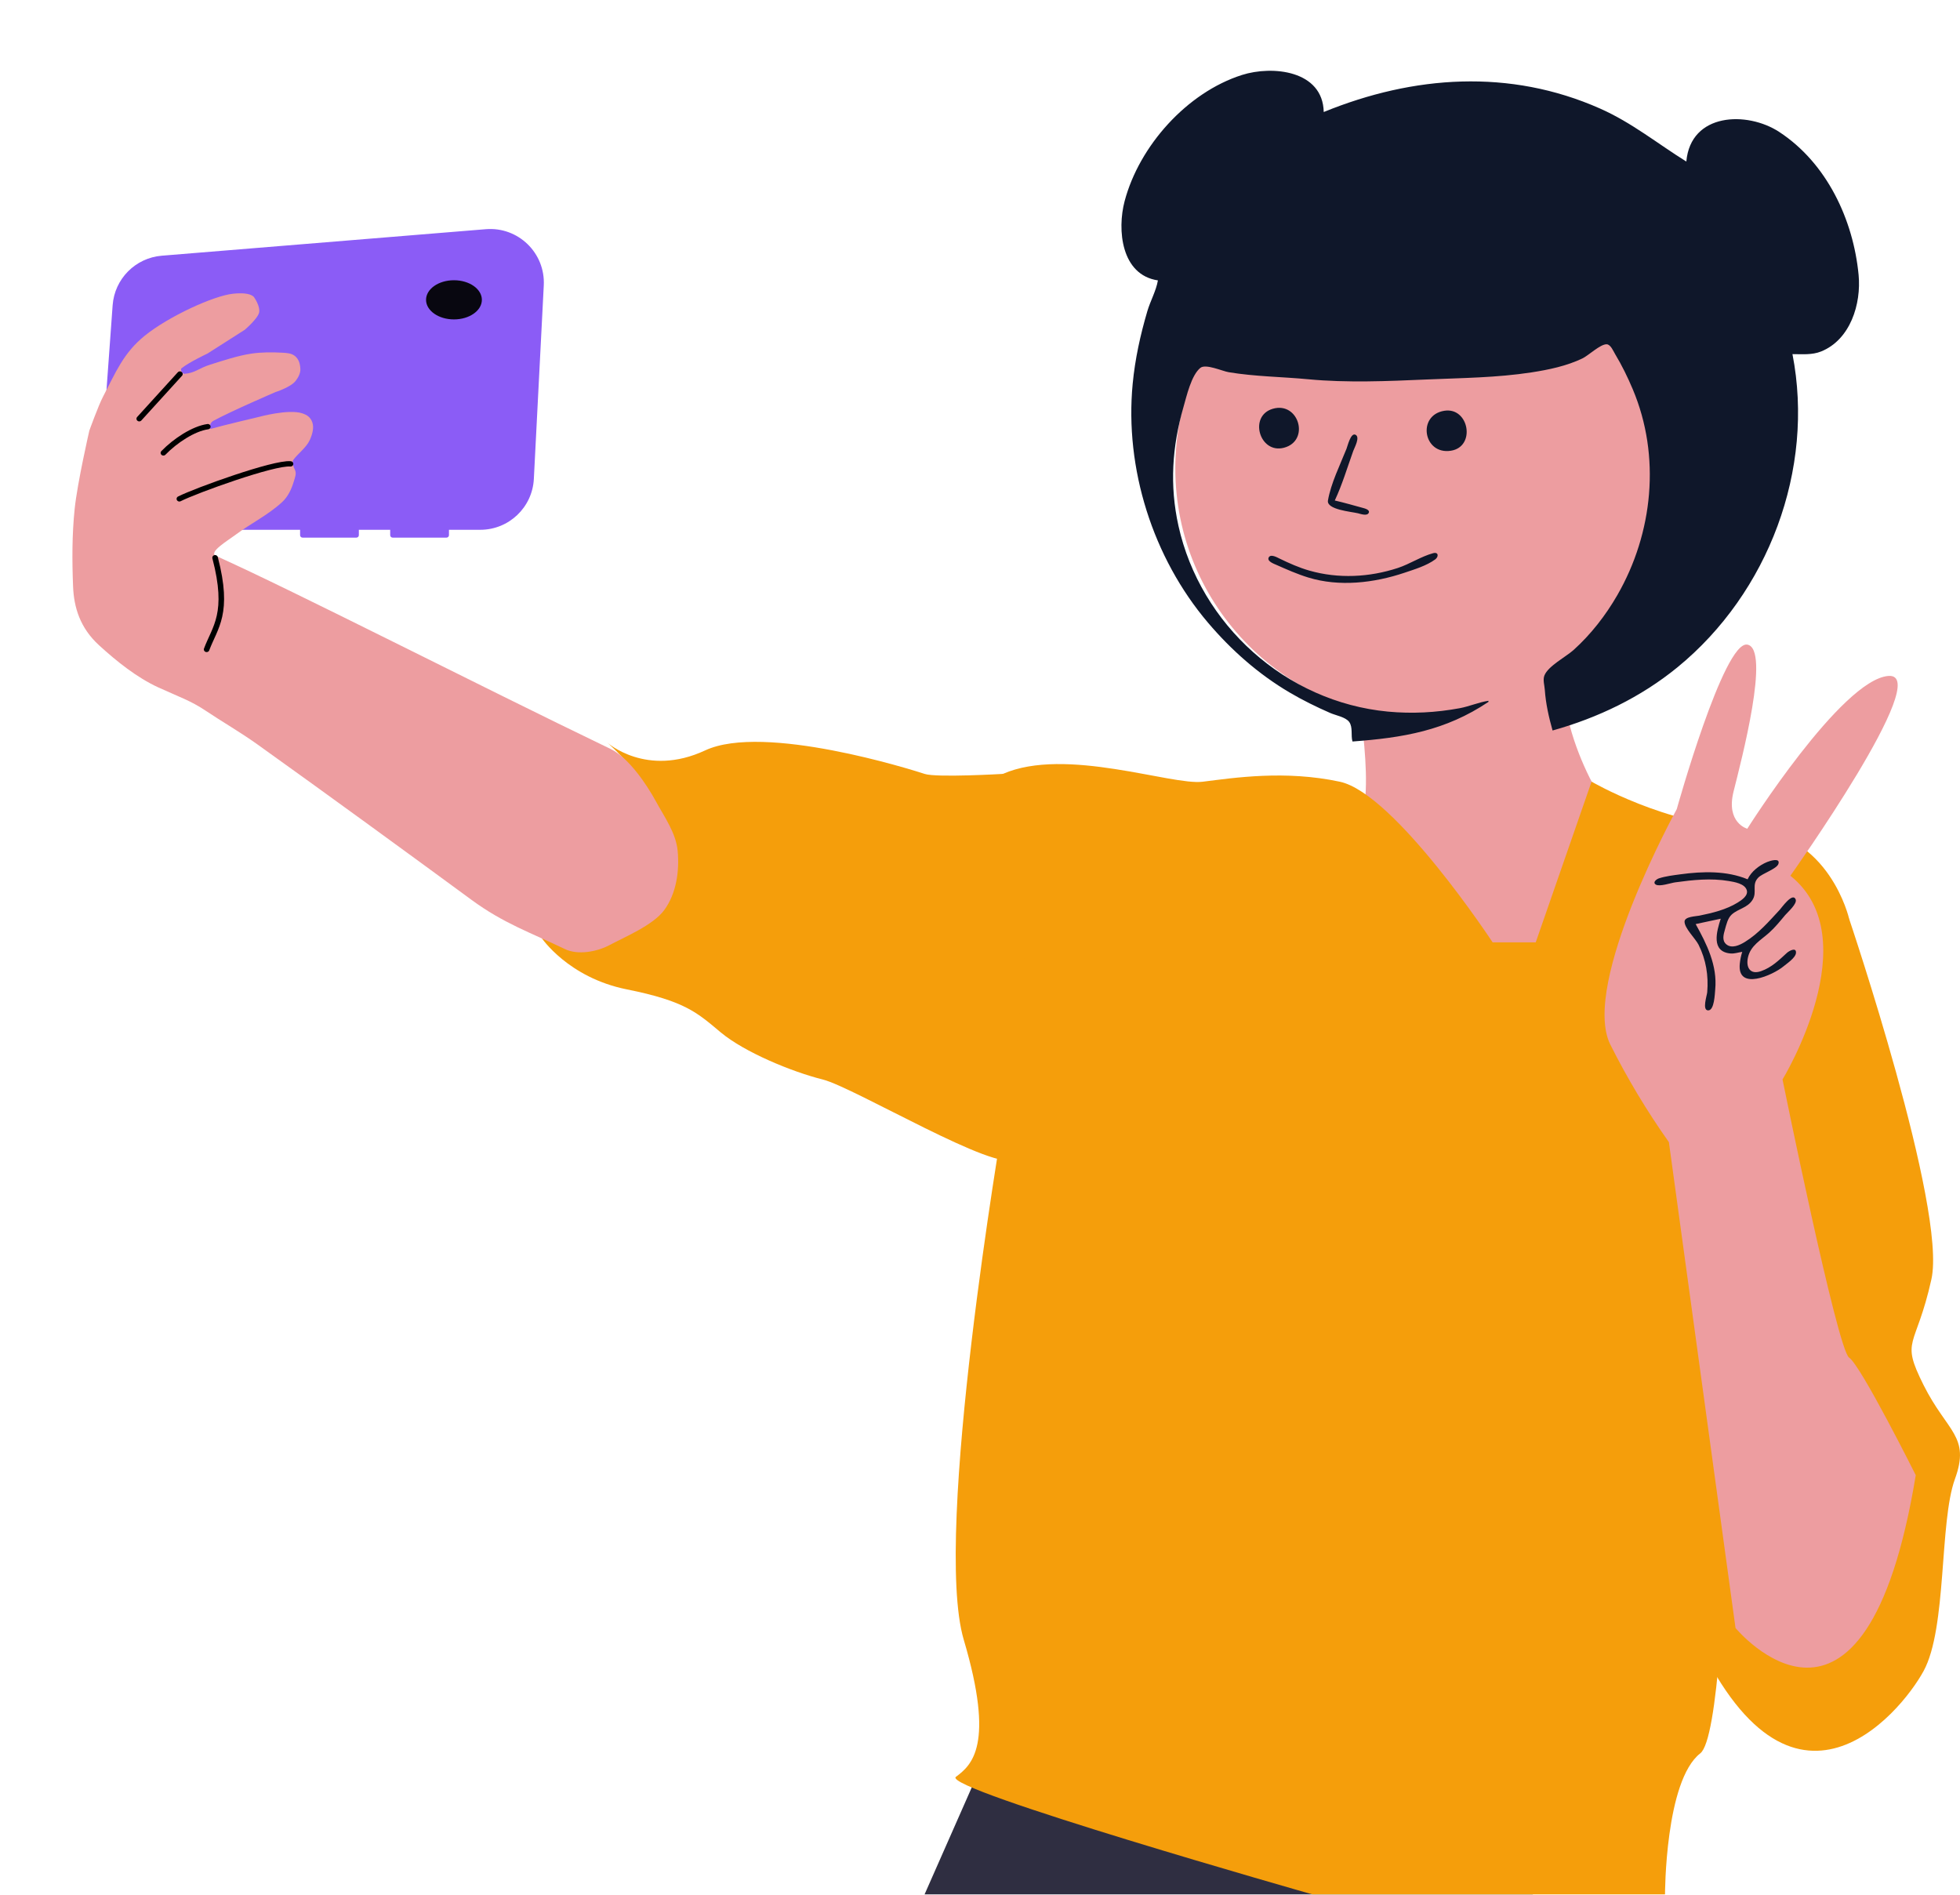
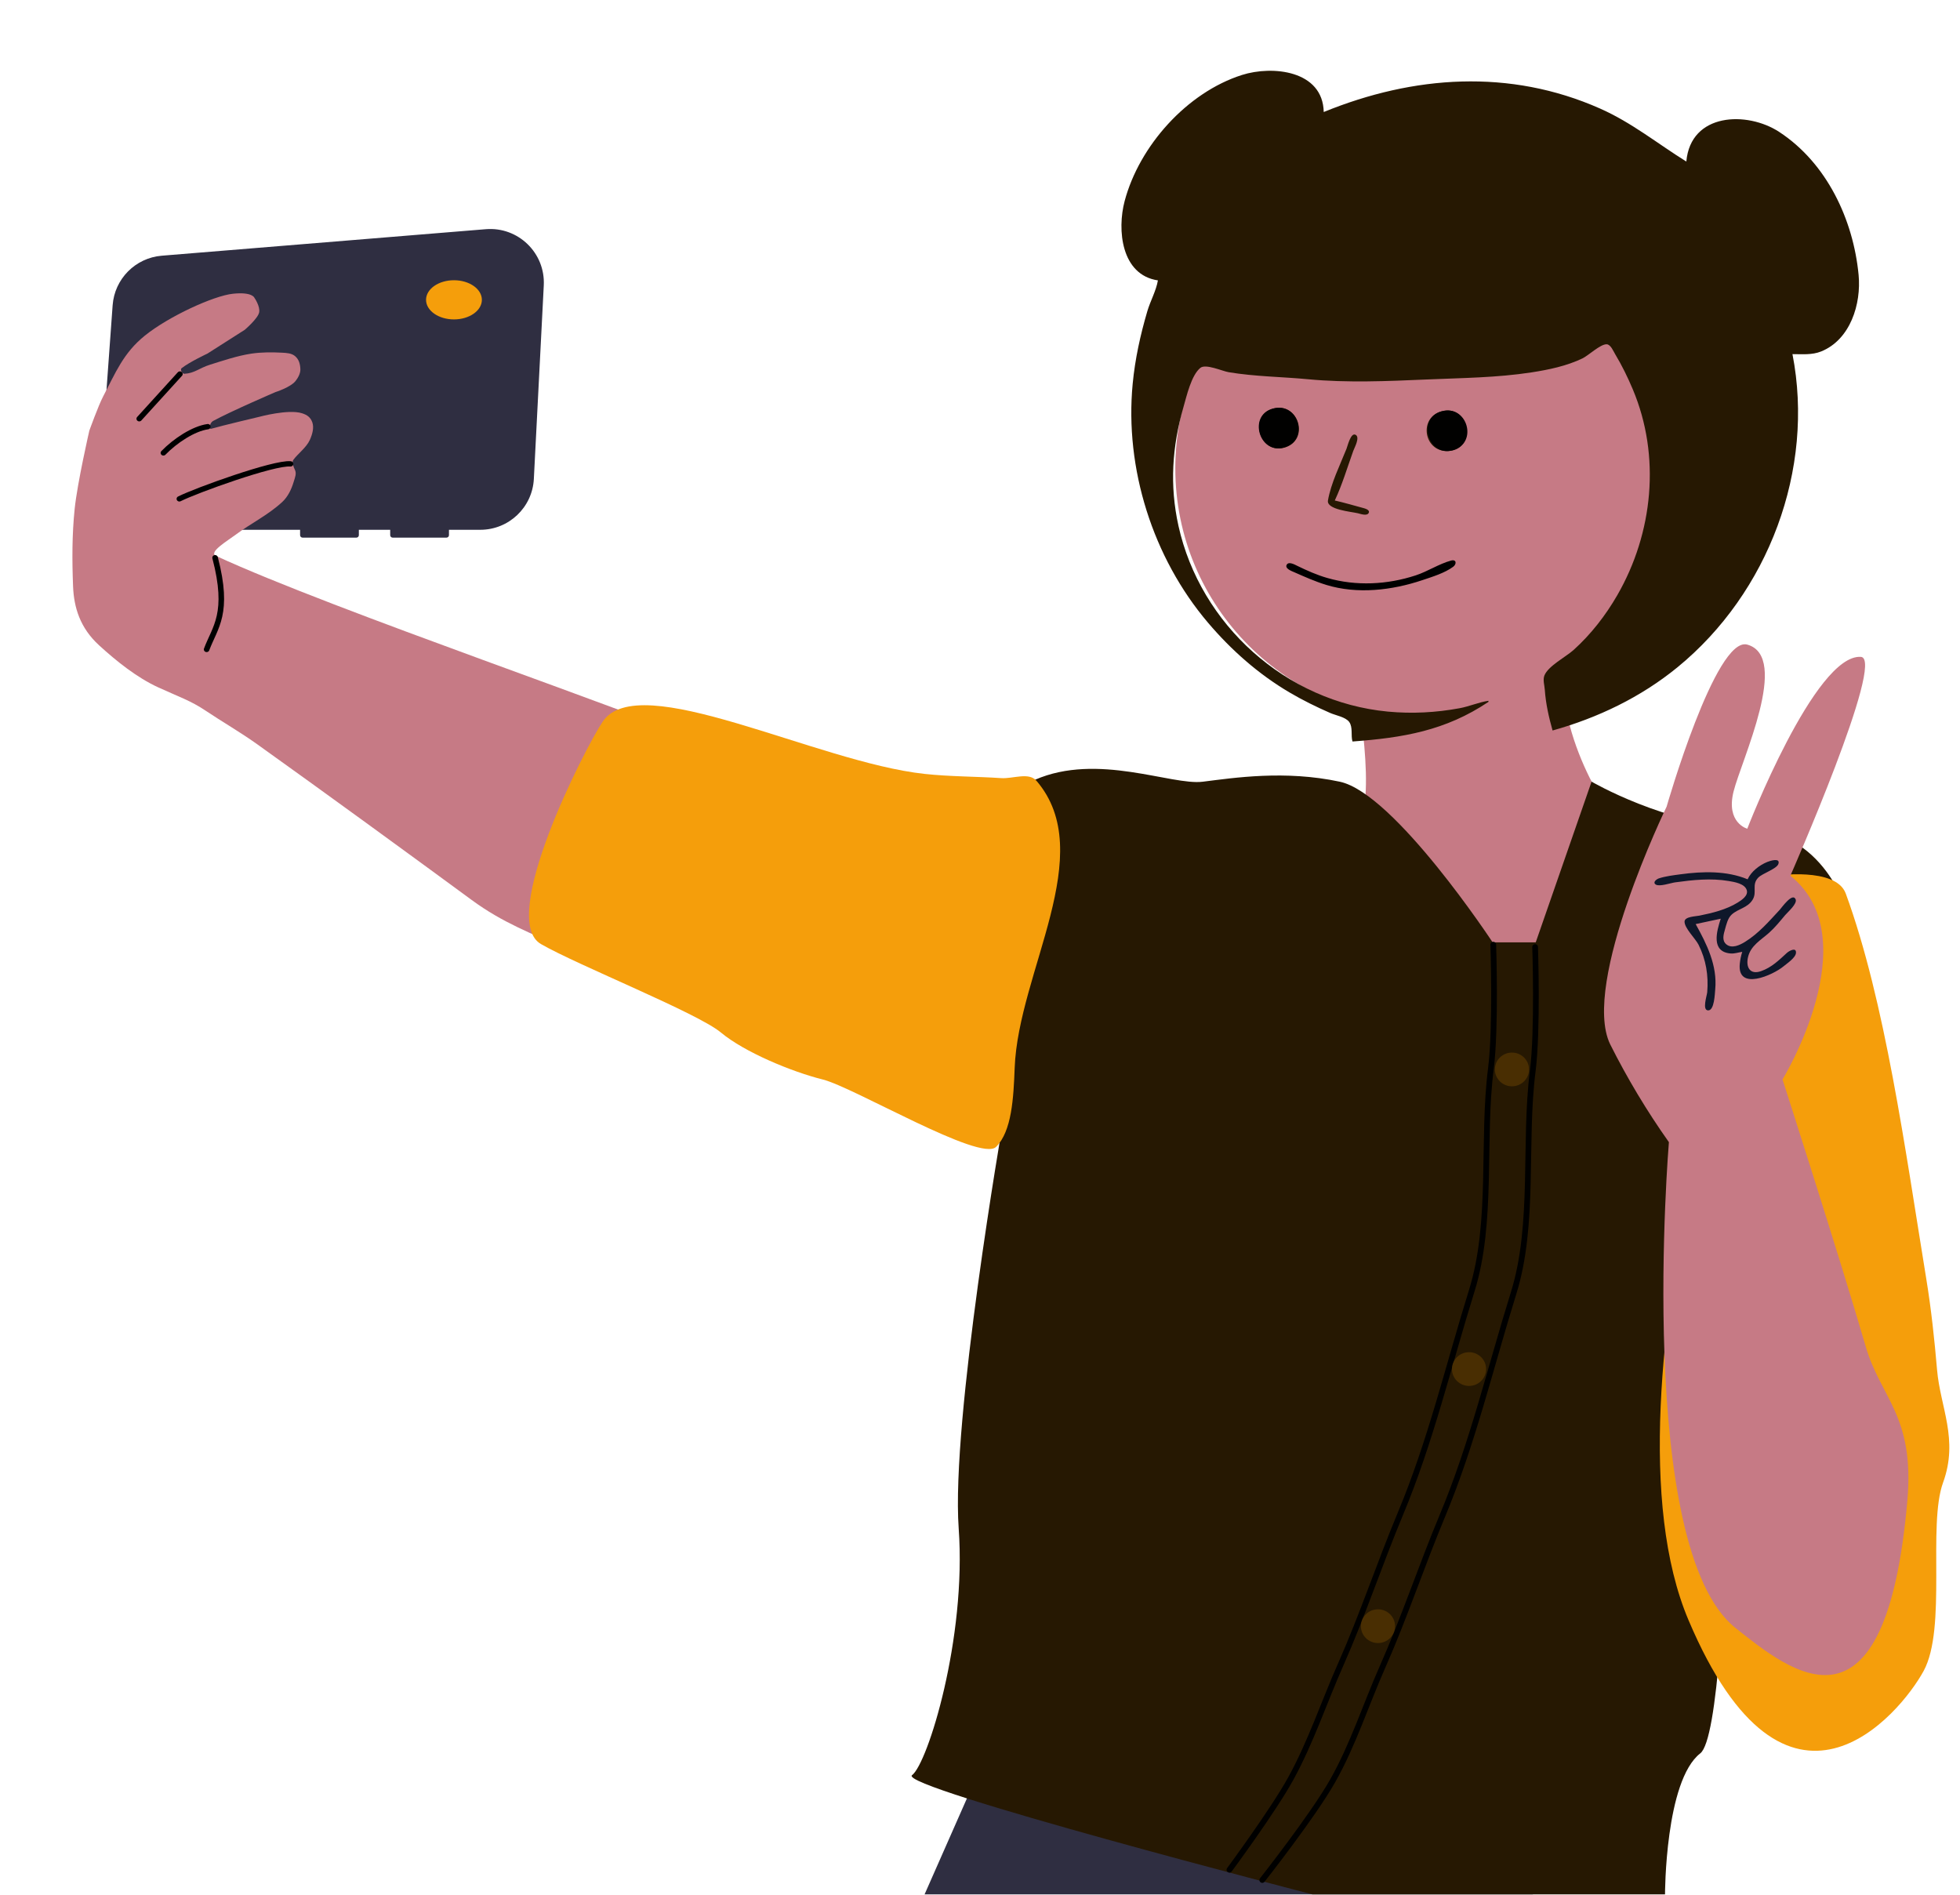
<svg xmlns="http://www.w3.org/2000/svg" width="720.9" height="696.741" viewBox="0 0 720.9 696.741" role="img" artist="Katerina Limpitsouni" source="https://undraw.co/" version="1.1" id="svg10" xml:space="preserve">
  <defs id="defs10" />
  <g transform="translate(-1094.33 -383.837)" id="g10">
-     <path d="m 1273.022,468.132 -119.2,9.753 c -9.693,0.793 -17.361,8.533 -18.064,18.233 l -4.451,61.422 c -0.828,11.424 8.218,21.149 19.672,21.149 h 53.725 v 1.973 a 0.909,0.909 45 0 0 0.909,0.909 l 19.797,0 a 0.909,0.909 135 0 0 0.909,-0.909 v -1.973 h 11.527 v 1.973 a 0.909,0.909 45 0 0 0.909,0.909 l 19.797,0 a 0.909,0.909 135 0 0 0.909,-0.909 v -1.973 h 11.522 c 10.501,10e-4 19.162,-8.226 19.7,-18.714 l 3.65,-71.175 c 0.611,-11.916 -9.415,-21.641 -21.306,-20.668 z" fill="#090814" id="path1" style="fill:#8b5cf6;fill-opacity:1" />
+     <path d="m 1273.022,468.132 -119.2,9.753 c -9.693,0.793 -17.361,8.533 -18.064,18.233 l -4.451,61.422 c -0.828,11.424 8.218,21.149 19.672,21.149 h 53.725 v 1.973 a 0.909,0.909 45 0 0 0.909,0.909 l 19.797,0 a 0.909,0.909 135 0 0 0.909,-0.909 v -1.973 h 11.527 v 1.973 a 0.909,0.909 45 0 0 0.909,0.909 l 19.797,0 a 0.909,0.909 135 0 0 0.909,-0.909 v -1.973 h 11.522 c 10.501,10e-4 19.162,-8.226 19.7,-18.714 l 3.65,-71.175 c 0.611,-11.916 -9.415,-21.641 -21.306,-20.668 z" fill="#090814" id="path1" style="fill:#2f2e41;fill-opacity:1" />
    <path d="M738.624,449.388l-21.613,48.99H940.76l-16.252-51.872Z" transform="translate(717.383 582.197)" fill="#2f2e41" id="path3" />
-     <path d="M867.009,405.954s8.646,47.551,0,53.315,57.638,76.37,57.638,76.37l27.378-24.5,8.646-56.2s-25.937-36.024-14.409-67.725S867.009,405.954,867.009,405.954Z" transform="translate(725.89 227.929)" fill="#ed9da0" id="path4" />
-     <circle cx="92.221" cy="92.221" r="92.221" transform="translate(1526.616 463.85)" fill="#ed9da0" id="circle4" />
-     <path d="M1008.859,464.919s-36.024-54.756-56.2-59.079-38.906-1.441-50.433,0-50.433-12.969-73.488-2.882,0,128.244,0,128.244S802.8,682.5,814.331,721.408s2.882,46.11-2.882,50.433S942.576,815.07,942.576,815.07h129.685s0-41.787,12.969-51.874,11.528-223.347,11.528-223.347l43.228-83.575s-7.2-31.7-37.465-33.142-57.271-17.327-57.271-17.327l-20.541,59.115Z" fill="#6c63ff" id="path5" style="fill:#f59e0b;fill-opacity:1" transform="translate(634.472 265.508)" />
-     <path d="m 931.592,415.272 -12.969,-7.2 c 0,0 -24.5,1.441 -28.819,0 -4.319,-1.441 -59.079,-18.732 -80.693,-8.646 -21.614,10.086 -36.024,-2.882 -36.024,-2.882 0,0 62.272,53.062 -24.185,71.794 0,0 9.776,14.658 31.39,18.986 21.614,4.328 25.937,8.646 34.583,15.85 8.646,7.204 25.937,14.41 37.465,17.291 11.528,2.881 64.843,34.886 70.606,29.122 5.763,-5.764 0,-33.445 0,-33.445 z" transform="translate(544.59,260.4)" fill="#6c63ff" id="path6" style="fill:#f59e0b;fill-opacity:1" />
-     <path d="M950.8,414.771l27.378,15.85s36.024,106.63,30.26,132.567-11.528,21.614-2.882,38.906,17.291,18.732,11.527,34.583-2.882,54.756-11.527,70.606-50.433,66.284-86.457-18.732S950.8,414.771,950.8,414.771Z" transform="translate(796.276 291.16)" fill="#6c63ff" id="path7" style="fill:#f59e0b;fill-opacity:1" />
-     <path d="M1015.368,688.347s-20.173-40.347-24.5-43.229-24.5-102.307-24.5-102.307,31.7-51.874,2.882-74.929c0,0,53.315-74.929,36.024-73.488s-51.874,56.2-51.874,56.2-7.925-2.161-5.043-13.689,13.689-52.595,5.043-54.036-25.937,60.52-25.937,60.52-35.3,64.122-24.5,86.457a278.433,278.433,0,0,0,21.614,36.023l24.5,178.678S996.636,802.182,1015.368,688.347Z" transform="translate(783.586 238.049)" fill="#ed9da0" id="path8" />
-     <ellipse cx="1261.299" cy="494.11" rx="10.266" ry="7.205" fill="#6c63ff" id="ellipse8" style="fill:#080710;fill-opacity:1;stroke-width:1" />
-     <path d="m 1520.217,486.964 c -0.671,3.881 -2.78,7.544 -3.893,11.333 -2.583,8.792 -4.516,17.58 -5.389,26.714 -2.978,31.12 7.397,63.939 27.692,87.832 8.584,10.106 18.536,18.908 29.977,25.66 4.849,2.862 9.884,5.333 15.044,7.586 1.984,0.866 5.638,1.477 6.938,3.294 1.404,1.963 0.536,4.954 1.195,7.173 18.543,-1.376 34.178,-3.947 50.013,-14.571 v -0.405 c -3.58,0.526 -6.993,2.063 -10.572,2.728 -8.729,1.622 -17.603,2.088 -26.43,1.251 -37.466,-3.554 -68.961,-31.954 -77.022,-68.335 -3.287,-14.837 -2.336,-29.159 1.856,-43.713 1.15,-3.992 2.859,-11.648 6.2,-14.372 1.97,-1.606 8.024,1.188 10.413,1.588 9.69,1.621 19.53,1.674 29.276,2.597 14.272,1.352 29.21,0.708 43.507,0.085 12.918,-0.563 25.8,-0.636 38.628,-2.616 6.317,-0.975 12.917,-2.351 18.704,-5.134 2.243,-1.079 6.593,-5.267 8.907,-5.201 1.486,0.042 2.486,2.561 3.128,3.626 2.497,4.142 4.62,8.499 6.496,12.952 10.339,24.545 7.462,52.847 -5.694,75.689 -4.276,7.424 -9.704,14.417 -16.09,20.169 -2.791,2.514 -9.386,5.908 -10.733,9.394 -0.623,1.613 0.038,3.592 0.151,5.246 0.348,5.07 1.475,10.094 2.856,14.976 16.691,-4.671 32.479,-12.243 45.947,-23.259 33.451,-27.362 50.545,-72.781 42.287,-115.168 3.567,0 7.201,0.373 10.572,-0.993 10.73,-4.348 14.776,-17.474 13.755,-28.149 -1.939,-20.284 -11.684,-41.125 -29.207,-52.586 -11.8,-7.719 -32.577,-7.09 -34.155,10.896 -10.679,-6.642 -20.057,-14.316 -31.715,-19.484 -33.252,-14.742 -68.649,-12.207 -101.652,1.27 -0.329,-15.353 -18.919,-17.186 -30.089,-13.622 -20.261,6.463 -37.77,26.114 -43.148,46.408 -2.783,10.502 -1.294,27.122 12.245,29.142 m 42.287,47.21 c -9.038,2.6 -4.907,16.697 4.066,14.34 9.706,-2.549 5.494,-17.091 -4.066,-14.34 m 63.024,0.746 c -10.077,1.643 -7.679,16.266 2.44,14.694 9.312,-1.447 6.675,-16.18 -2.44,-14.694 m -40.254,32.995 c 2.735,-5.822 4.617,-12.163 6.787,-18.214 0.435,-1.213 2.63,-5.088 0.826,-5.968 -1.756,-0.856 -2.89,4.123 -3.302,5.158 -2.362,5.931 -5.743,12.722 -6.824,19.017 -0.581,3.387 8.595,4.112 11.052,4.712 0.941,0.23 3.238,1.073 3.9,-0.071 0.716,-1.236 -1.55,-1.756 -2.276,-1.951 -3.378,-0.911 -6.753,-1.905 -10.164,-2.683 m 36.18,19.377 c -4.429,1.201 -8.598,4.001 -13.004,5.446 -10.484,3.439 -21.88,4.007 -32.529,0.961 -3.827,-1.094 -7.409,-2.702 -10.978,-4.43 -0.873,-0.423 -3.178,-1.754 -3.933,-0.472 -0.84,1.427 1.844,2.382 2.713,2.765 3.909,1.722 7.694,3.414 11.791,4.675 11.449,3.523 24.229,2.004 35.375,-1.743 3.688,-1.24 8.165,-2.588 11.325,-4.912 1.342,-0.987 1.233,-2.831 -0.761,-2.29 m -30.081,60.764 -0.407,0.405 0.407,-0.405 m 0.678,3.913 -0.136,0.27 0.136,-0.27 m 0.136,1.349 -0.406,0.405 0.406,-0.405 m 0.407,0.809 -0.407,0.405 0.407,-0.405 m 0.407,1.214 -0.407,0.405 0.407,-0.405" style="fill:#0f172a;fill-opacity:1;stroke:none;stroke-width:1" id="path1-7" />
+     <path d="M867.009,405.954s8.646,47.551,0,53.315,57.638,76.37,57.638,76.37l27.378-24.5,8.646-56.2s-25.937-36.024-14.409-67.725S867.009,405.954,867.009,405.954Z" transform="translate(725.89 227.929)" fill="#ed9da0" id="path4" style="fill:#c67a85;fill-opacity:1" />
+     <circle cx="92.221" cy="92.221" r="92.221" transform="translate(1526.616 463.85)" fill="#ed9da0" id="circle4" style="fill:#c67a85;fill-opacity:1" />
+     <path d="m 1008.859,464.919 c 0,0 -36.024,-54.756 -56.2,-59.079 -20.176,-4.323 -38.906,-1.441 -50.433,0 -11.527,1.441 -38.645,-10.798 -61.7,-0.711 -23.055,10.087 -11.788,126.073 -11.788,126.073 0,0 -19.114,109.731 -16.268,149.26 2.914,40.476 -11.387,86.436 -17.151,90.759 -5.764,4.323 147.257,43.849 147.257,43.849 h 129.685 c 0,0 0,-41.787 12.969,-51.874 12.969,-10.087 11.528,-223.347 11.528,-223.347 l 43.228,-83.575 c 0,0 -7.2,-31.7 -37.465,-33.142 -30.265,-1.442 -57.271,-17.327 -57.271,-17.327 l -20.541,59.115 z" fill="#6c63ff" id="path5" style="fill:#261802;fill-opacity:1" transform="translate(634.472,265.508)" />
+     <path d="m 950.8,414.771 c 0,0 22.513,-3.359 26.137,6.544 14.486,39.587 21.854,94.192 29.64,141.873 1.802,11.039 2.985,22.179 3.942,33.322 1.183,13.772 7.985,25.556 2.221,41.407 -5.764,15.851 1.461,53.515 -7.184,69.365 -8.645,15.85 -50.433,66.284 -86.457,-18.732 -36.024,-85.016 31.701,-273.78 31.701,-273.78 z" transform="translate(796.276,291.16)" fill="#6c63ff" id="path7" style="fill:#f59e0b;fill-opacity:1" />
+     <path d="m 1012.297,697.559 c 2.697,-30.992 -9.842,-37.691 -15.288,-56.39 C 987.408,608.199 966.368,542.811 966.368,542.811 c 0,0 31.7,-51.874 2.882,-74.929 0,0 35.181,-79.912 25.934,-80.507 C 978.266,386.286 953.4,450.594 953.4,450.594 c 0,0 -7.925,-2.161 -5.043,-13.689 2.882,-11.528 20.943,-49.595 5.043,-54.036 -11.621,-3.246 -29.659,59.589 -29.659,59.589 0,0 -31.578,65.053 -20.778,87.388 6.287,12.535 13.512,24.577 21.614,36.023 0,0 -12.5,149.254 24.5,178.678 20.551,16.342 55.244,44.669 63.22,-46.988 z" transform="translate(783.586,238.049)" fill="#ed9da0" id="path8" style="fill:#c67a85;fill-opacity:1" />
+     <ellipse cx="1261.299" cy="494.11" rx="10.266" ry="7.205" fill="#6c63ff" id="ellipse8" style="fill:#f59e0b;fill-opacity:1;stroke-width:1" />
+     <path d="m 1520.217,486.964 c -0.671,3.881 -2.78,7.544 -3.893,11.333 -2.583,8.792 -4.516,17.58 -5.389,26.714 -2.978,31.12 7.397,63.939 27.692,87.832 8.584,10.106 18.536,18.908 29.977,25.66 4.849,2.862 9.884,5.333 15.044,7.586 1.984,0.866 5.638,1.477 6.938,3.294 1.404,1.963 0.536,4.954 1.195,7.173 18.543,-1.376 34.178,-3.947 50.013,-14.571 v -0.405 c -3.58,0.526 -6.993,2.063 -10.572,2.728 -8.729,1.622 -17.603,2.088 -26.43,1.251 -37.466,-3.554 -68.961,-31.954 -77.022,-68.335 -3.287,-14.837 -2.336,-29.159 1.856,-43.713 1.15,-3.992 2.859,-11.648 6.2,-14.372 1.97,-1.606 8.024,1.188 10.413,1.588 9.69,1.621 19.53,1.674 29.276,2.597 14.272,1.352 29.21,0.708 43.507,0.085 12.918,-0.563 25.8,-0.636 38.628,-2.616 6.317,-0.975 12.917,-2.351 18.704,-5.134 2.243,-1.079 6.593,-5.267 8.907,-5.201 1.486,0.042 2.486,2.561 3.128,3.626 2.497,4.142 4.62,8.499 6.496,12.952 10.339,24.545 7.462,52.847 -5.694,75.689 -4.276,7.424 -9.704,14.417 -16.09,20.169 -2.791,2.514 -9.386,5.908 -10.733,9.394 -0.623,1.613 0.038,3.592 0.151,5.246 0.348,5.07 1.475,10.094 2.856,14.976 16.691,-4.671 32.479,-12.243 45.947,-23.259 33.451,-27.362 50.545,-72.781 42.287,-115.168 3.567,0 7.201,0.373 10.572,-0.993 10.73,-4.348 14.776,-17.474 13.755,-28.149 -1.939,-20.284 -11.684,-41.125 -29.207,-52.586 -11.8,-7.719 -32.577,-7.09 -34.155,10.896 -10.679,-6.642 -20.057,-14.316 -31.715,-19.484 -33.252,-14.742 -68.649,-12.207 -101.652,1.27 -0.329,-15.353 -18.919,-17.186 -30.089,-13.622 -20.261,6.463 -37.77,26.114 -43.148,46.408 -2.783,10.502 -1.294,27.122 12.245,29.142 m 42.287,47.21 c -9.038,2.6 -4.907,16.697 4.066,14.34 9.706,-2.549 5.494,-17.091 -4.066,-14.34 m 63.024,0.746 c -10.077,1.643 -7.679,16.266 2.44,14.694 9.312,-1.447 6.675,-16.18 -2.44,-14.694 m -40.254,32.995 c 2.735,-5.822 4.617,-12.163 6.787,-18.214 0.435,-1.213 2.63,-5.088 0.826,-5.968 -1.756,-0.856 -2.89,4.123 -3.302,5.158 -2.362,5.931 -5.743,12.722 -6.824,19.017 -0.581,3.387 8.595,4.112 11.052,4.712 0.941,0.23 3.238,1.073 3.9,-0.071 0.716,-1.236 -1.55,-1.756 -2.276,-1.951 -3.378,-0.911 -6.753,-1.905 -10.164,-2.683 m 6.099,80.141 -0.407,0.405 0.407,-0.405 m 0.678,3.913 -0.136,0.27 0.136,-0.27 m 0.136,1.349 -0.406,0.405 0.406,-0.405 m 0.407,0.809 -0.407,0.405 0.407,-0.405 m 0.407,1.214 -0.407,0.405 0.407,-0.405" style="fill:#261802;fill-opacity:1;stroke:none;stroke-width:1" id="path1-7" />
    <path d="m 1737.111,707.237 c -7.692,-3.197 -16.537,-2.952 -24.707,-1.837 -2.615,0.357 -5.381,0.673 -7.901,1.487 -0.807,0.26 -2.486,1.443 -1.165,2.288 1.357,0.868 5.517,-0.593 7.09,-0.81 6.58,-0.906 13.165,-1.608 19.766,-0.496 2.092,0.353 5.837,0.952 6.601,3.334 0.65,2.028 -1.886,3.693 -3.306,4.577 -4.178,2.6 -9.384,3.873 -14.165,4.831 -1.305,0.261 -5.317,0.337 -5.404,2.127 -0.116,2.395 4.029,6.331 5.137,8.546 2.78,5.556 3.697,11.342 3.203,17.46 -0.103,1.281 -1.988,6.708 0.362,6.708 2.275,0 2.422,-6.104 2.575,-7.697 0.837,-8.763 -3.082,-16.668 -7.191,-24.048 l 9.224,-1.976 c -1.509,4.637 -3.677,12.174 3.624,12.786 1.448,0.121 2.861,-0.405 4.283,-0.597 -0.446,1.407 -0.735,2.813 -0.893,4.283 -1.113,10.337 12.322,4.185 16.047,1.069 1.279,-1.07 4.506,-3.171 4.613,-5.008 0.129,-2.223 -2.598,-0.631 -3.295,0 -3.002,2.74 -5.626,5.374 -9.553,6.754 -4.09,1.437 -5.646,-1.468 -4.8,-5.126 0.992,-4.293 4.679,-6.242 7.76,-8.99 2.148,-1.916 4.063,-4.287 5.908,-6.493 0.938,-1.122 4.551,-4.184 3.845,-5.825 -1.132,-2.631 -5.139,3.11 -5.825,3.848 -3.978,4.279 -7.792,8.742 -12.818,11.838 -1.907,1.175 -4.842,2.586 -6.87,0.867 -1.67,-1.415 -0.985,-3.653 -0.473,-5.458 0.52,-1.832 1.016,-4.133 2.472,-5.471 2.384,-2.19 5.82,-2.411 7.682,-5.431 1.805,-2.929 -0.498,-5.548 2.136,-8.2 1.527,-1.538 6.735,-3.167 7.354,-4.984 0.831,-2.441 -3.165,-1.11 -4.064,-0.744 -2.896,1.179 -5.925,3.498 -7.247,6.382" style="fill:#0f172a;fill-opacity:1;stroke:none" id="path1-3" />
-     <g id="g3280" transform="matrix(1.136513,0,0,1.086525,626.3395,-29.20703)" style="fill:#ed9da0;fill-opacity:1;stroke:#000000;stroke-width:0.9;stroke-opacity:1">
-       <path style="fill:#ed9da0;fill-opacity:1;fill-rule:evenodd;stroke:none;stroke-width:0.27;stroke-linecap:round;stroke-linejoin:bevel;stroke-dasharray:none;stroke-opacity:1;paint-order:markers fill stroke" d="m 487.188,479.58 c -6.237,0.677 -20.742,7.615 -28.541,14.19 -6.946,5.856 -9.454,12.516 -13.519,20.64 -1.532,3.061 -4.44,11.512 -4.44,11.512 0,0 -3.864,17.566 -4.746,26.476 -0.866,8.747 -0.849,17.431 -0.519,26.215 0.269,7.146 2.249,14.068 8.415,19.971 5.625,5.385 12.27,10.948 19.147,14.246 6.737,3.231 10.497,4.482 15.429,7.95 5.07,3.565 11.143,7.218 16.67,11.353 23.231,17.379 47.702,36.047 69.312,52.642 10.386,7.976 19.152,11.079 30.269,16.67 4.09,2.057 10.253,0.903 14.257,-1.316 5.396,-2.991 14.191,-6.817 17.767,-11.845 3.989,-5.61 5.021,-13.325 4.387,-20.18 -0.555,-6.004 -4.23,-11.325 -7.019,-16.67 -3.04,-5.827 -8.826,-14.81 -14.696,-17.767 -43.894,-22.111 -101.865,-53.199 -127.673,-65.342 -2.586,-1.217 3.805,-5.176 6.422,-7.222 4.882,-3.816 10.364,-6.56 14.982,-11.003 1.867,-1.797 3.004,-4.335 3.722,-6.824 0.46,-1.593 1.019,-2.834 0.365,-4.195 -0.394,-0.819 -1.014,-2.459 -0.494,-3.23 1.36,-2.017 4.233,-4.162 5.364,-6.788 0.782,-1.814 1.444,-4.141 0.785,-6.003 -0.586,-1.654 -1.622,-2.447 -3.284,-3.01 -4.446,-1.505 -13.904,1.203 -13.904,1.203 0,0 -12.05,2.972 -15.51,4.033 -0.857,0.263 -0.497,-2.009 0.584,-2.626 5.826,-3.319 20.199,-9.782 20.199,-9.782 0,0 4.835,-1.601 6.477,-3.722 0.844,-1.091 1.641,-2.654 1.589,-4.033 -0.066,-1.732 -0.45,-3.347 -1.77,-4.47 -1.114,-0.948 -2.663,-1.033 -4.123,-1.114 -3.305,-0.183 -6.654,-0.19 -9.926,0.31 -4.563,0.698 -9.727,2.552 -13.339,3.722 -3.612,1.171 -5.058,2.935 -8.375,3.102 -0.693,0.035 -1.464,-1.418 -0.931,-1.861 2.561,-2.126 8.375,-4.963 8.375,-4.963 l 12.098,-8.065 c 0,0 4.268,-3.811 4.653,-5.894 0.385,-2.083 -1.551,-4.963 -1.551,-4.963 0,0 -0.672,-2.026 -6.909,-1.349 z" id="path3278" />
-       <g id="g3279" style="fill:#ed9da0;fill-opacity:1;stroke:#000000;stroke-width:0.9;stroke-opacity:1">
-         <path style="fill:#ed9da0;fill-opacity:1;fill-rule:evenodd;stroke:#000000;stroke-width:1.8;stroke-linecap:round;stroke-linejoin:bevel;stroke-dasharray:none;stroke-opacity:1;paint-order:markers fill stroke" d="m 481.388,568.946 c 4.739,18.93 -0.023,23.432 -2.742,31.037" id="path3279-2" />
-         <path style="fill:#ed9da0;fill-opacity:1;fill-rule:evenodd;stroke:#000000;stroke-width:1.8;stroke-linecap:round;stroke-linejoin:bevel;stroke-dasharray:none;stroke-opacity:1;paint-order:markers fill stroke" d="m 505.799,537.172 c -5.336,-0.537 -30.63,9.014 -35.972,11.845" id="path3279-9" />
-         <path style="fill:#ed9da0;fill-opacity:1;fill-rule:evenodd;stroke:#000000;stroke-width:1.8;stroke-linecap:round;stroke-linejoin:bevel;stroke-dasharray:none;stroke-opacity:1;paint-order:markers fill stroke" d="m 470.002,506.76 -13.161,15.135" id="path3279" />
-         <path style="fill:#ed9da0;fill-opacity:1;fill-rule:evenodd;stroke:#000000;stroke-width:1.8;stroke-linecap:round;stroke-linejoin:bevel;stroke-dasharray:none;stroke-opacity:1;paint-order:markers fill stroke" d="m 479.026,524.578 c -4.655,0.682 -10.587,4.803 -14.367,8.883" id="path3279-6" />
+     <g id="g3280" transform="matrix(1.136513,0,0,1.086525,626.3395,-29.20703)" style="fill:#c67a85;fill-opacity:1;stroke:#000000;stroke-width:0.9;stroke-opacity:1">
+       <path style="fill:#c67a85;fill-opacity:1;fill-rule:evenodd;stroke:none;stroke-width:0.27;stroke-linecap:round;stroke-linejoin:bevel;stroke-dasharray:none;stroke-opacity:1;paint-order:markers fill stroke" d="m 487.188,479.58 c -6.237,0.677 -20.742,7.615 -28.541,14.19 -6.946,5.856 -9.454,12.516 -13.519,20.64 -1.532,3.061 -4.44,11.512 -4.44,11.512 0,0 -3.864,17.566 -4.746,26.476 -0.866,8.747 -0.849,17.431 -0.519,26.215 0.269,7.146 2.249,14.068 8.415,19.971 5.625,5.385 12.27,10.948 19.147,14.246 6.737,3.231 10.497,4.482 15.429,7.95 5.07,3.565 11.143,7.218 16.67,11.353 23.231,17.379 47.702,36.047 69.312,52.642 10.386,7.976 19.152,11.079 30.269,16.67 4.09,2.057 15.166,11.752 19.17,9.533 5.396,-2.991 9.279,-17.666 12.854,-22.693 3.989,-5.61 24.038,-51.613 18.034,-54.439 -25.842,-12.163 -124.607,-46.959 -163.035,-65.519 -2.586,-1.217 3.805,-5.176 6.422,-7.222 4.882,-3.816 10.364,-6.56 14.982,-11.003 1.867,-1.797 3.004,-4.335 3.722,-6.824 0.46,-1.593 1.019,-2.834 0.365,-4.195 -0.394,-0.819 -1.014,-2.459 -0.494,-3.23 1.36,-2.017 4.233,-4.162 5.364,-6.788 0.782,-1.814 1.444,-4.141 0.785,-6.003 -0.586,-1.654 -1.622,-2.447 -3.284,-3.01 -4.446,-1.505 -13.904,1.203 -13.904,1.203 0,0 -12.05,2.972 -15.51,4.033 -0.857,0.263 -0.497,-2.009 0.584,-2.626 5.826,-3.319 20.199,-9.782 20.199,-9.782 0,0 4.835,-1.601 6.477,-3.722 0.844,-1.091 1.641,-2.654 1.589,-4.033 -0.066,-1.732 -0.45,-3.347 -1.77,-4.47 -1.114,-0.948 -2.663,-1.033 -4.123,-1.114 -3.305,-0.183 -6.654,-0.19 -9.926,0.31 -4.563,0.698 -9.727,2.552 -13.339,3.722 -3.612,1.171 -5.058,2.935 -8.375,3.102 -0.693,0.035 -1.464,-1.418 -0.931,-1.861 2.561,-2.126 8.375,-4.963 8.375,-4.963 l 12.098,-8.065 c 0,0 4.268,-3.811 4.653,-5.894 0.385,-2.083 -1.551,-4.963 -1.551,-4.963 0,0 -0.672,-2.026 -6.909,-1.349 z" id="path3278" />
+       <path d="m 930.972,410.619 c -2.823,-3.291 -8.643,-0.711 -12.969,-0.996 -9.393,-0.619 -18.839,-0.539 -28.199,-1.551 -39.756,-4.3 -105.189,-39.02 -118.42,-19.174 -6.724,10.086 -38.586,72.586 -22.677,81.756 13.633,7.859 57.522,25.316 66.168,32.52 8.646,7.204 25.937,14.41 37.465,17.291 11.528,2.881 58.019,30.543 63.782,24.779 5.763,-5.764 6.401,-17.962 6.824,-29.102 1.339,-35.251 30.996,-78.751 8.026,-105.523 z" transform="matrix(0.8798847,0,0,0.9203655,-71.93013,266.5443)" fill="#6c63ff" id="path6" style="fill:#f59e0b;fill-opacity:1;stroke:none" />
+       <g id="g3279" style="fill:#c67a85;fill-opacity:1;stroke:#000000;stroke-width:0.9;stroke-opacity:1">
+         <path style="fill:#c67a85;fill-opacity:1;fill-rule:evenodd;stroke:#000000;stroke-width:1.8;stroke-linecap:round;stroke-linejoin:bevel;stroke-dasharray:none;stroke-opacity:1;paint-order:markers fill stroke" d="m 481.388,568.946 c 4.739,18.93 -0.023,23.432 -2.742,31.037" id="path3279-2" />
+         <path style="fill:#c67a85;fill-opacity:1;fill-rule:evenodd;stroke:#000000;stroke-width:1.8;stroke-linecap:round;stroke-linejoin:bevel;stroke-dasharray:none;stroke-opacity:1;paint-order:markers fill stroke" d="m 505.799,537.172 c -5.336,-0.537 -30.63,9.014 -35.972,11.845" id="path3279-9" />
+         <path style="fill:#c67a85;fill-opacity:1;fill-rule:evenodd;stroke:#000000;stroke-width:1.8;stroke-linecap:round;stroke-linejoin:bevel;stroke-dasharray:none;stroke-opacity:1;paint-order:markers fill stroke" d="m 470.002,506.76 -13.161,15.135" id="path3279" />
+         <path style="fill:#c67a85;fill-opacity:1;fill-rule:evenodd;stroke:#000000;stroke-width:1.8;stroke-linecap:round;stroke-linejoin:bevel;stroke-dasharray:none;stroke-opacity:1;paint-order:markers fill stroke" d="m 479.026,524.578 c -4.655,0.682 -10.587,4.803 -14.367,8.883" id="path3279-6" />
      </g>
+       <path d="m 823.61,518.482 c -7.952,2.393 -4.318,15.367 3.578,13.198 8.541,-2.346 4.834,-15.73 -3.578,-13.198" style="fill:#010100;fill-opacity:1;stroke:none;stroke-width:0.9" id="path1-36" />
+       <path d="m 878.232,519.409 c -7.952,2.393 -4.318,15.367 3.578,13.198 8.541,-2.346 4.834,-15.73 -3.578,-13.198" style="fill:#010100;fill-opacity:1;stroke:none;stroke-width:0.9;stroke-opacity:1" id="path1-36-5" />
    </g>
+     <path d="m 1628.052,590.006 c -4.429,1.201 -8.598,4.001 -13.004,5.446 -10.484,3.439 -21.88,4.007 -32.529,0.961 -3.827,-1.094 -7.409,-2.702 -10.978,-4.43 -0.873,-0.423 -3.178,-1.754 -3.933,-0.472 -0.84,1.427 1.844,2.382 2.713,2.765 3.909,1.722 7.694,3.414 11.791,4.675 11.449,3.523 24.229,2.004 35.375,-1.743 3.688,-1.24 8.165,-2.588 11.325,-4.912 1.342,-0.987 1.233,-2.831 -0.761,-2.29" style="fill:#000000;fill-opacity:1;stroke:none;stroke-width:1" id="path1-35" />
+     <path style="fill:none;fill-opacity:1;fill-rule:evenodd;stroke:#000000;stroke-width:2.1;stroke-linecap:round;stroke-linejoin:bevel;stroke-opacity:1;paint-order:markers fill stroke" d="m 1643.565,731.276 c 0,0 1.045,30.535 -0.877,45.623 -3.345,26.247 0.846,56.333 -7.019,81.596 -8.669,27.847 -15.059,55.309 -26.312,82.216 -7.424,17.752 -14.023,37.535 -21.828,55.124 -6.215,14.006 -11.048,28.684 -18.425,42.114 -6.493,11.822 -22.584,33.574 -22.584,33.574" id="path2" />
+     <path style="fill:none;fill-opacity:1;fill-rule:evenodd;stroke:#000000;stroke-width:2.1;stroke-linecap:round;stroke-linejoin:bevel;stroke-opacity:1;paint-order:markers fill stroke" d="m 1658.957,732.142 c 0,0 1.045,30.535 -0.877,45.623 -3.345,26.247 0.846,56.333 -7.019,81.596 -8.669,27.847 -15.059,55.309 -26.312,82.216 -7.424,17.752 -14.023,37.535 -21.828,55.124 -6.215,14.006 -10.88,28.778 -18.425,42.114 -7.343,12.978 -25.893,36.478 -25.893,36.478" id="path2-2" />
+     <ellipse style="fill:#492e02;fill-opacity:1;fill-rule:evenodd;stroke:none;stroke-width:2.1;stroke-linecap:round;stroke-linejoin:bevel;stroke-opacity:1;paint-order:markers fill stroke" id="path9" cx="1650.437" cy="777.168" rx="6.282" ry="6.204" />
+     <ellipse style="fill:#492e02;fill-opacity:1;fill-rule:evenodd;stroke:none;stroke-width:2.1;stroke-linecap:round;stroke-linejoin:bevel;stroke-opacity:1;paint-order:markers fill stroke" id="path9-1" cx="1634.653" cy="887.369" rx="6.282" ry="6.204" />
+     <ellipse style="fill:#492e02;fill-opacity:1;fill-rule:evenodd;stroke:none;stroke-width:2.1;stroke-linecap:round;stroke-linejoin:bevel;stroke-opacity:1;paint-order:markers fill stroke" id="path9-7" cx="1601.158" cy="981.93" rx="6.282" ry="6.204" />
  </g>
</svg>
